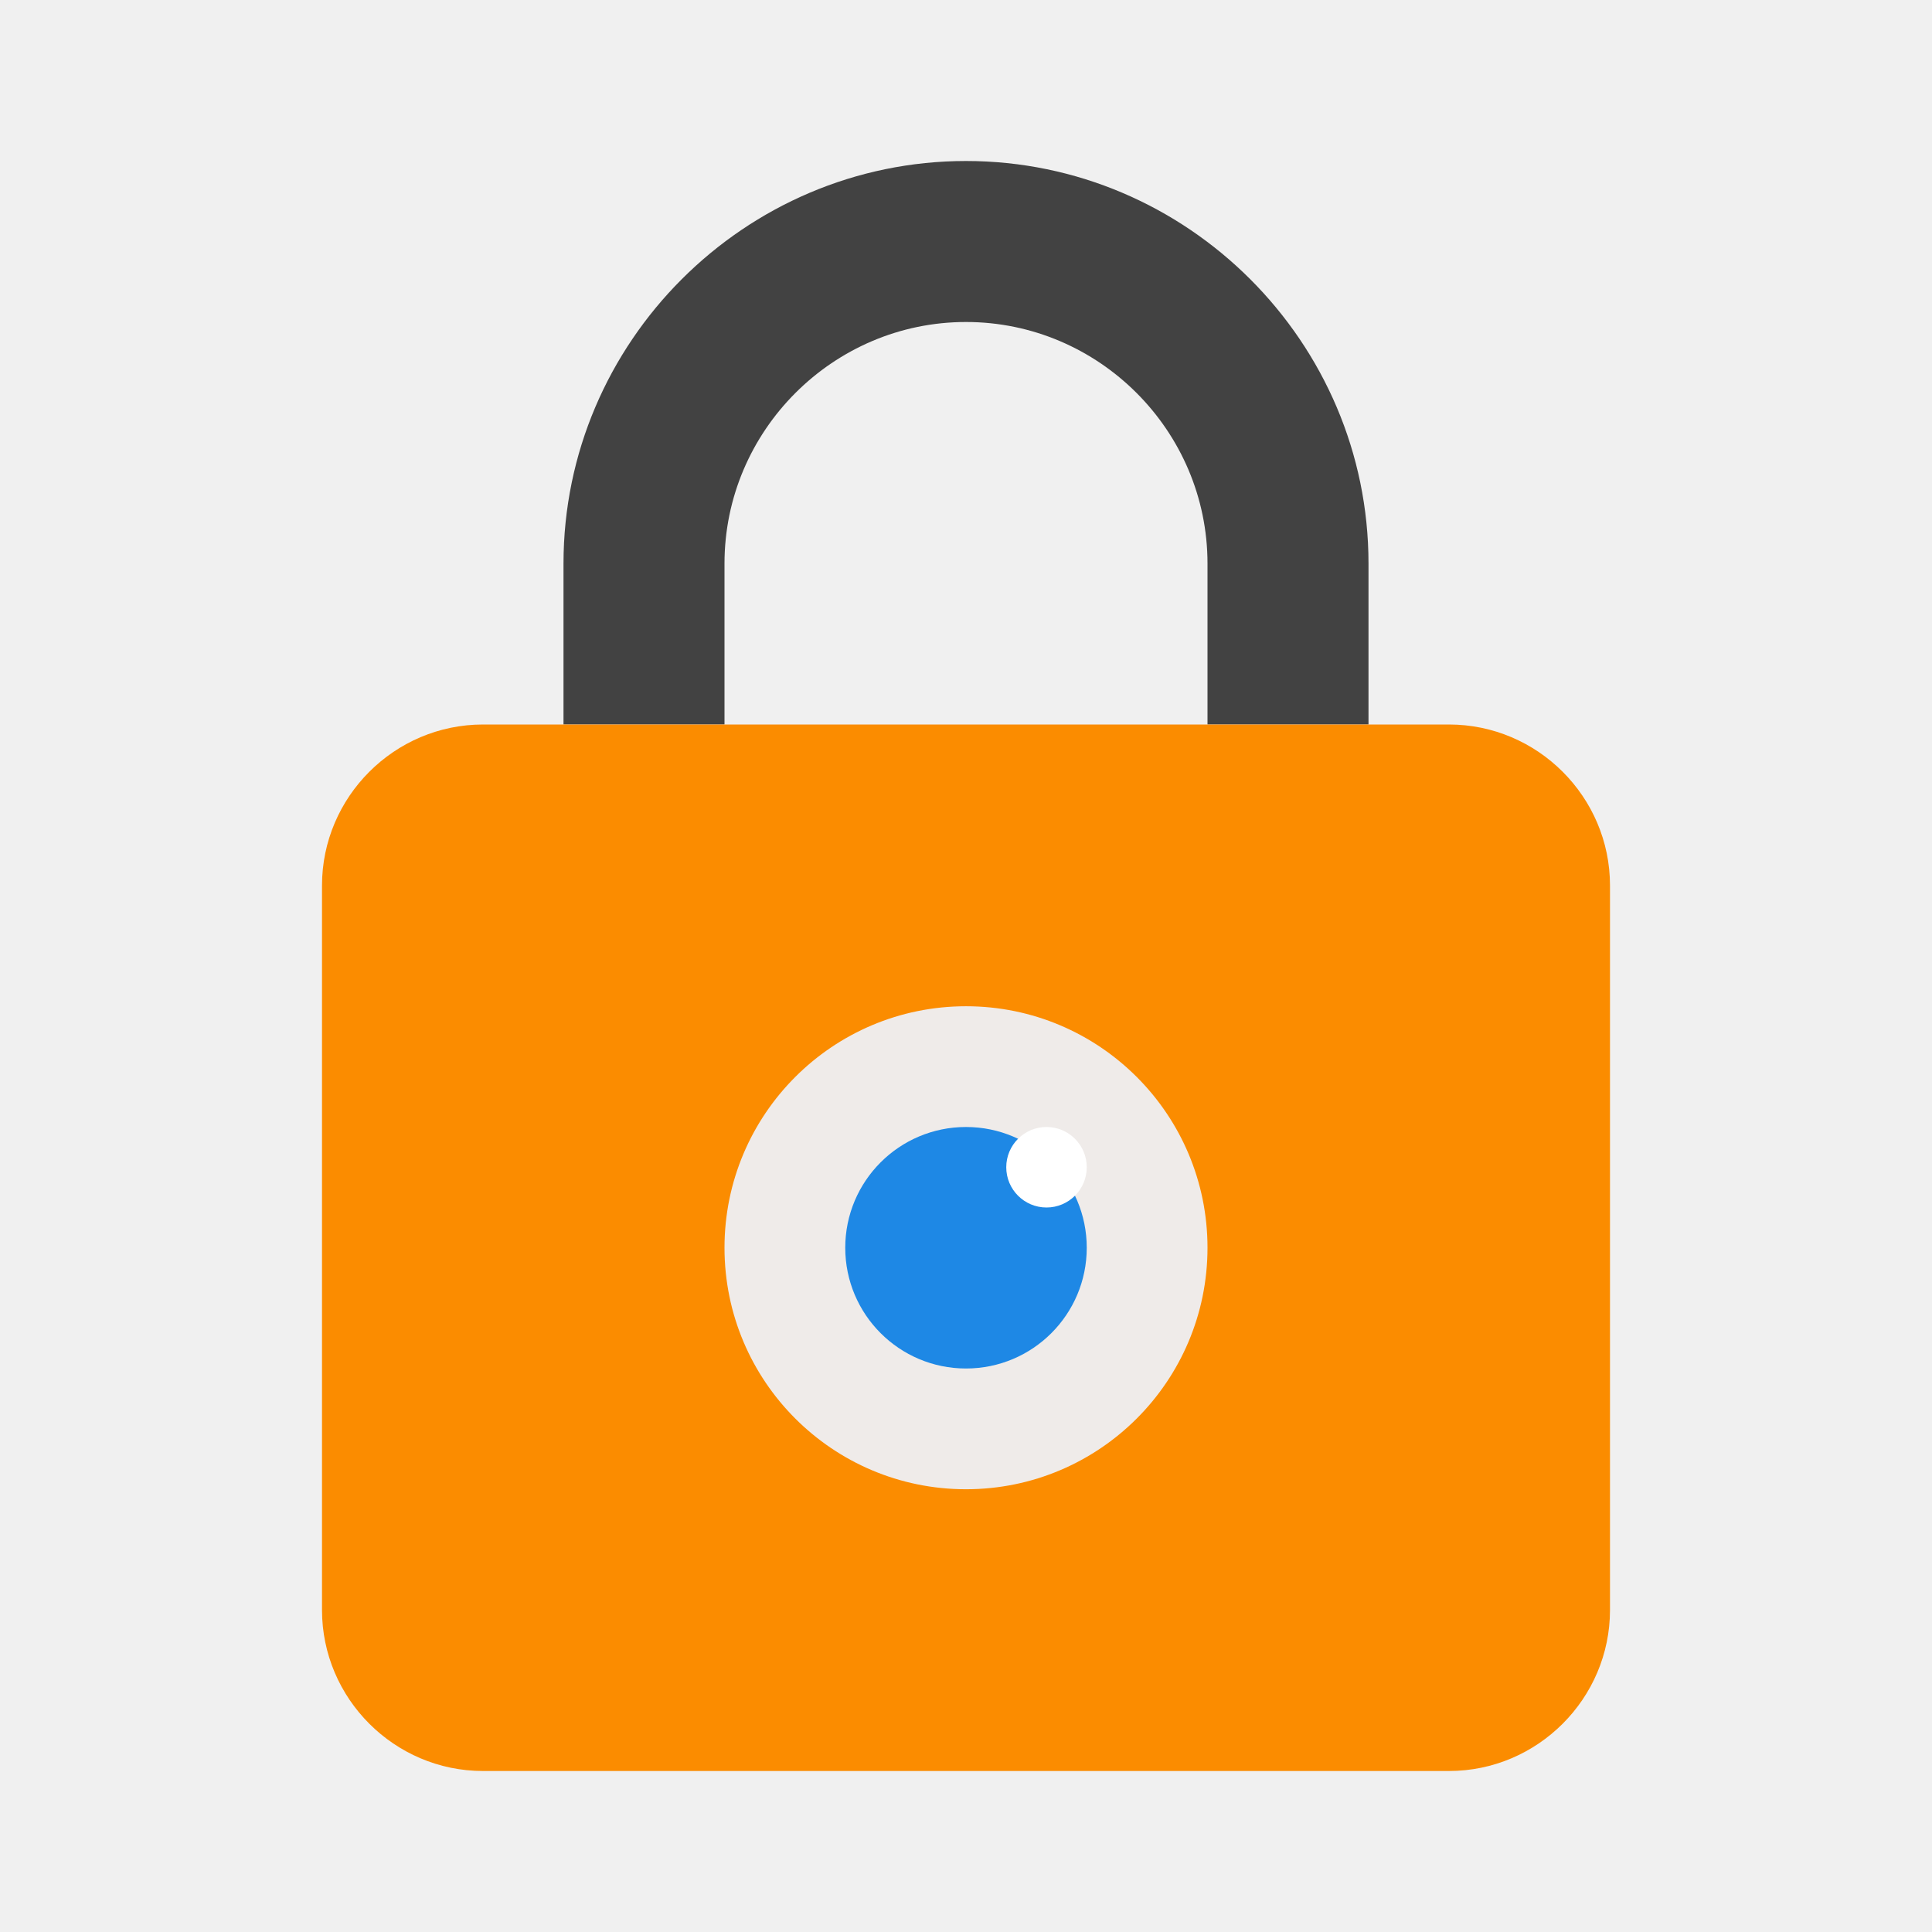
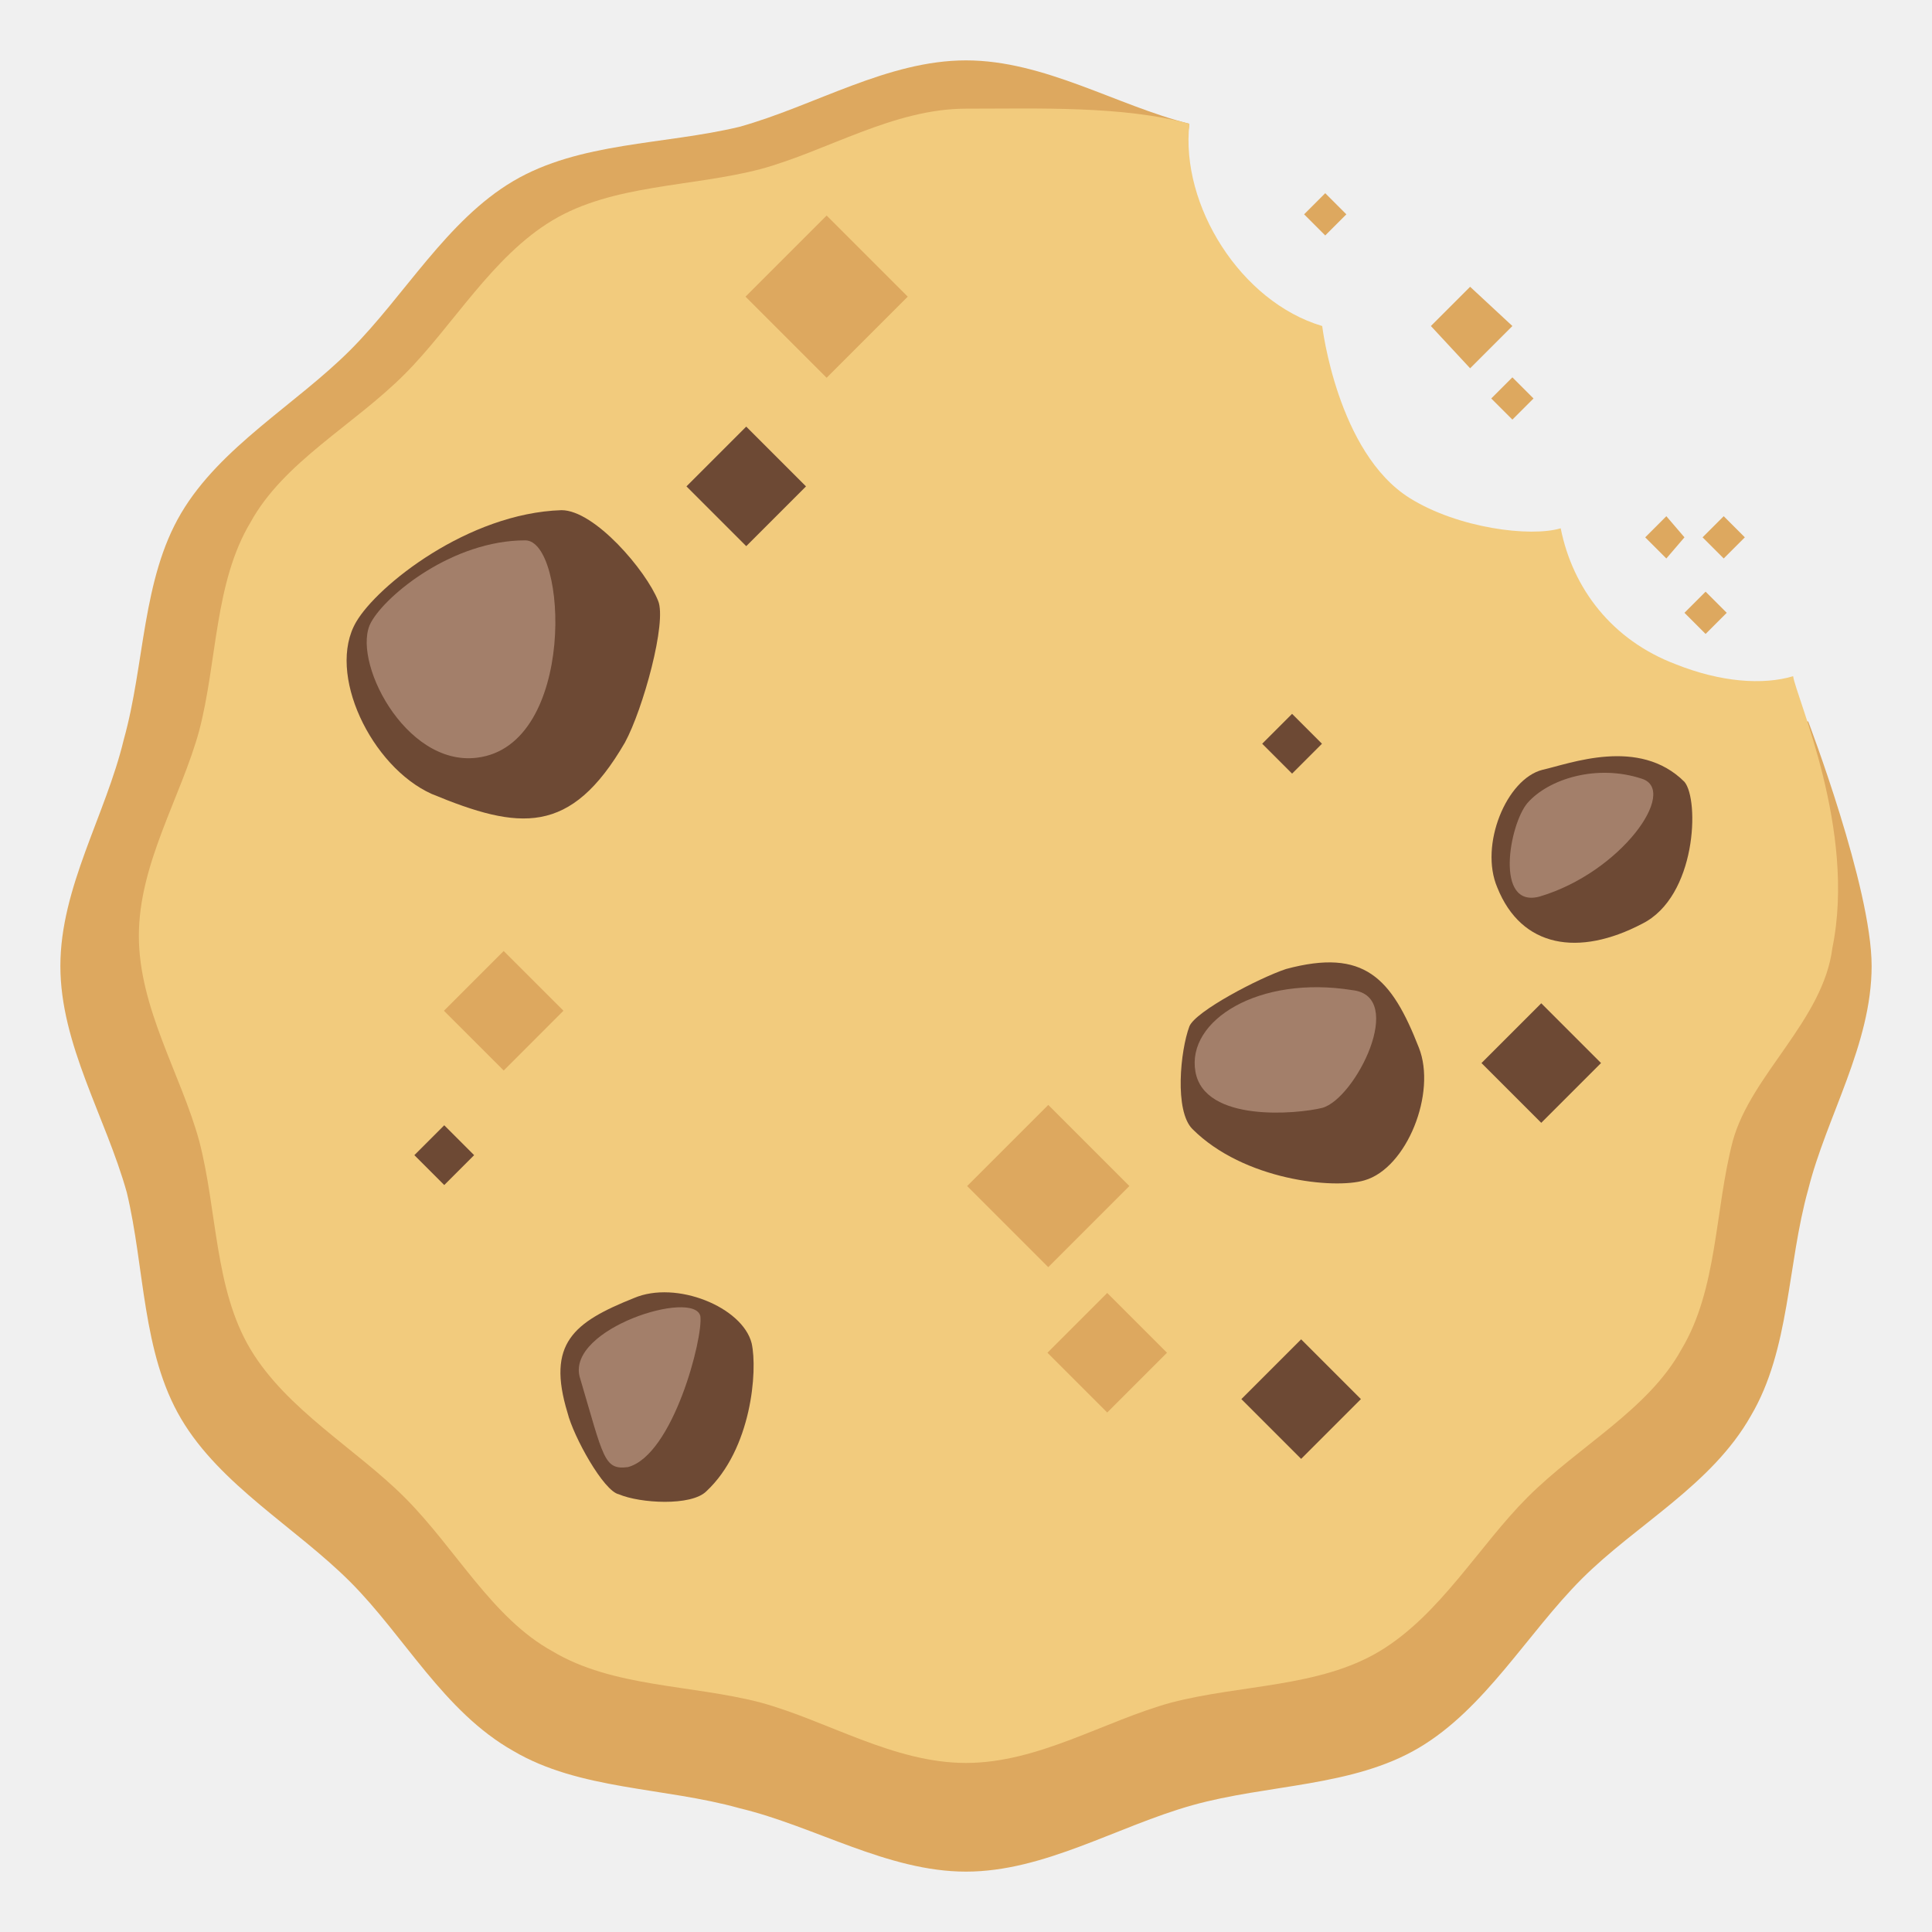
<svg xmlns="http://www.w3.org/2000/svg" version="1.1" width="800px" height="800px">
-   <svg width="800px" height="800px" viewBox="0 0 1024 1024" class="icon" version="1.1">
-     <path d="M512 85.333c-117.333 0-213.333 96-213.333 213.333v85.333h85.333v-85.333c0-70.4 57.6-128 128-128s128 57.6 128 128v85.333h85.333v-85.333c0-117.333-96-213.333-213.333-213.333z" fill="#424242" />
-     <path d="M768 938.667H256c-46.933 0-85.333-38.4-85.333-85.333V469.333c0-46.933 38.4-85.333 85.333-85.333h512c46.933 0 85.333 38.4 85.333 85.333v384c0 46.933-38.4 85.333-85.333 85.333z" fill="#FB8C00" />
-     <path d="M512 661.333m-128 0a128 128 0 1 0 256 0 128 128 0 1 0-256 0Z" fill="#EFEBE9" />
-     <path d="M512 661.333m-64 0a64 64 0 1 0 128 0 64 64 0 1 0-128 0Z" fill="#1E88E5" />
-     <path d="M554.667 618.667m-21.333 0a21.333 21.333 0 1 0 42.667 0 21.333 21.333 0 1 0-42.667 0Z" fill="#FFFFFF" />
+   <svg width="800px" height="800px" viewBox="0 0 64 64" aria-hidden="true" role="img" class="iconify iconify--emojione" preserveAspectRatio="xMidYMid meet">
+     <path d="M36.9 22.7l2.5-18.6C37 3.5 34.6 2 32 2c-2.6 0-5 1.5-7.5 2.2c-2.5.6-5.3.5-7.5 1.8s-3.6 3.8-5.4 5.6C9.8 13.4 7.3 14.8 6 17c-1.3 2.2-1.2 5-1.9 7.5C3.5 27 2 29.4 2 32c0 2.6 1.5 5 2.2 7.5c.6 2.5.5 5.3 1.8 7.5s3.8 3.6 5.6 5.4c1.8 1.8 3.1 4.3 5.4 5.6c2.2 1.3 5 1.2 7.5 1.9c2.5.6 4.9 2.1 7.5 2.1c2.6 0 5-1.5 7.5-2.2c2.5-.7 5.3-.6 7.5-1.9c2.2-1.3 3.6-3.8 5.4-5.6c1.8-1.8 4.3-3.1 5.6-5.4c1.3-2.2 1.2-5 1.9-7.5c.6-2.4 2.1-4.8 2.1-7.4c0-2.6-2.1-8.1-2.1-8.1l-23-1.2" fill="#dda85f">
+ 
+ </path>
+     <path d="M59.4 22.4c-1 .3-2.4.2-3.9-.4c-2.1-.8-3.4-2.5-3.8-4.5c-1 .3-3.4 0-5-1c-2.4-1.5-2.9-5.7-2.9-5.7c-2.7-.8-4.7-4-4.4-6.7c-2.2-.6-5-.5-7.4-.5c-2.4 0-4.6 1.4-6.8 2c-2.3.6-4.9.5-6.9 1.7s-3.3 3.5-4.9 5.1c-1.7 1.7-4 2.9-5.1 4.9c-1.2 2-1.1 4.6-1.7 6.9c-.6 2.2-2 4.4-2 6.8c0 2.4 1.4 4.6 2 6.8c.6 2.3.5 4.9 1.7 6.9s3.5 3.3 5.1 4.9c1.7 1.7 2.9 4 4.9 5.1c2 1.2 4.6 1.1 6.9 1.7c2.2.6 4.4 2 6.8 2c2.4 0 4.6-1.4 6.8-2c2.3-.6 4.9-.5 6.9-1.7s3.3-3.5 4.9-5.1c1.7-1.7 4-2.9 5.1-4.9c1.2-2 1.1-4.6 1.7-6.9c.6-2.2 3-4 3.3-6.4c.8-3.9-1.2-8.3-1.3-9" fill="#f2cb7d">
+ 
+ </path>
+     <g fill="#dda85f">
+       <path d="M50.1 10.8l-1.4 1.4l-1.3-1.4l1.3-1.3z">
+ 
+ </path>
+       <path d="M55.8 17.8l-.6.7l-.7-.7l.7-.7z">
+ 
+ </path>
+       <path d="M50.8 13.2l-.7.7l-.7-.7l.7-.7z">
+ 
+ </path>
+       <path d="M44.6 7.1l-.7.7l-.7-.7l.7-.7z">
+ 
+ </path>
+       <path d="M57.2 20.3l-.7.7l-.7-.7l.7-.7z">
+ 
+ </path>
+       <path d="M57.8 17.8l-.7.7l-.7-.7l.7-.7z">
+ 
+ </path>
+     </g>
+     <path d="M11.8 20.6c-1 1.7.5 4.8 2.5 5.7c2.9 1.2 4.6 1.4 6.4-1.7c.6-1.1 1.4-4 1.1-4.7c-.4-1-2.1-3-3.2-3c-3.1.1-6.1 2.5-6.8 3.7" fill="#6d4934">
+ 
+ </path>
+     <path d="M12.3 20.6c-.7 1.2 1.1 4.8 3.5 4.5c3.3-.4 3-7.2 1.6-7.2c-2.4 0-4.6 1.8-5.1 2.7" fill="#a37f6a">
+ 
+ </path>
+     <path d="M45.2 39.1c1.4-.4 2.4-2.9 1.8-4.4c-.9-2.3-1.8-3.3-4.4-2.6c-.9.3-3 1.4-3.2 1.9c-.3.8-.5 2.8.1 3.4c1.7 1.7 4.7 2 5.7 1.7" fill="#6d4934">
+ 
+ </path>
+     <path d="M43.8 36.7c1.1-.3 2.8-3.7 1-3.9c-3.1-.5-5.5 1-5.2 2.7c.3 1.7 3.4 1.4 4.2 1.2" fill="#a37f6a">
+ 
+ </path>
+     <path d="M24.9 44.5c-.3-1.2-2.5-2.1-3.9-1.5c-2 .8-2.9 1.5-2.2 3.8c.2.8 1.2 2.6 1.7 2.7c.7.3 2.4.4 2.9-.1c1.5-1.4 1.7-4 1.5-4.9" fill="#6d4934">
+ 
+ </path>
+     <path d="M23.2 43.6c-.2-.9-4.4.4-4 2c.8 2.7.8 3.1 1.6 3c1.5-.4 2.5-4.3 2.4-5" fill="#a37f6a">
+ 
+ </path>
+     <path d="M51.1 25.5c-1.2.3-2.1 2.5-1.5 3.9c.8 2 2.7 2.3 4.8 1.2c1.8-.9 1.9-4.1 1.4-4.7c-1.5-1.5-3.8-.6-4.7-.4" fill="#6d4934">
+ 
+ </path>
+     <path d="M50.6 26.6c-.6.7-1.1 3.5.4 3.1c2.7-.8 4.6-3.5 3.4-3.9c-1.5-.5-3.1 0-3.8.8" fill="#a37f6a">
+ 
+ </path>
+     <path fill="#6d4934" d="M22.74 16.112l1.98-1.98l1.98 1.98l-1.98 1.98z">
+ 
+ </path>
+     <g fill="#dda85f">
+       <path d="M14.706 33.483l1.979-1.98l1.98 1.979l-1.979 1.98z">
+ 
+ </path>
+       <path d="M34.698 44.811l1.98-1.98l1.98 1.98l-1.98 1.98z">
+ 
+ </path>
+       <path d="M32.038 39.289l2.687-2.687l2.687 2.687l-2.687 2.687z">
+ 
+ </path>
+       <path d="M24.696 9.827l2.687-2.687l2.687 2.687l-2.687 2.687z">
+ 
+ </path>
+     </g>
+     <g fill="#6d4934">
+       <path d="M41.122 46.347l1.98-1.98l1.98 1.98l-1.98 1.98z">
+ 
+ </path>
+       <path d="M49.076 35.215l1.98-1.98l1.98 1.98l-1.98 1.98z">
+ 
+ </path>
+       <path d="M41.812 24.637l.99-.99l.99.99l-.99.99z">
+ 
+ </path>
+       <path d="M13.726 38.266l.99-.99l.99.99l-.99.99z">
+ 
+ </path>
+     </g>
  </svg>
  <style>@media (prefers-color-scheme: light) { :root { filter: none; } }
@media (prefers-color-scheme: dark) { :root { filter: none; } }
</style>
</svg>
